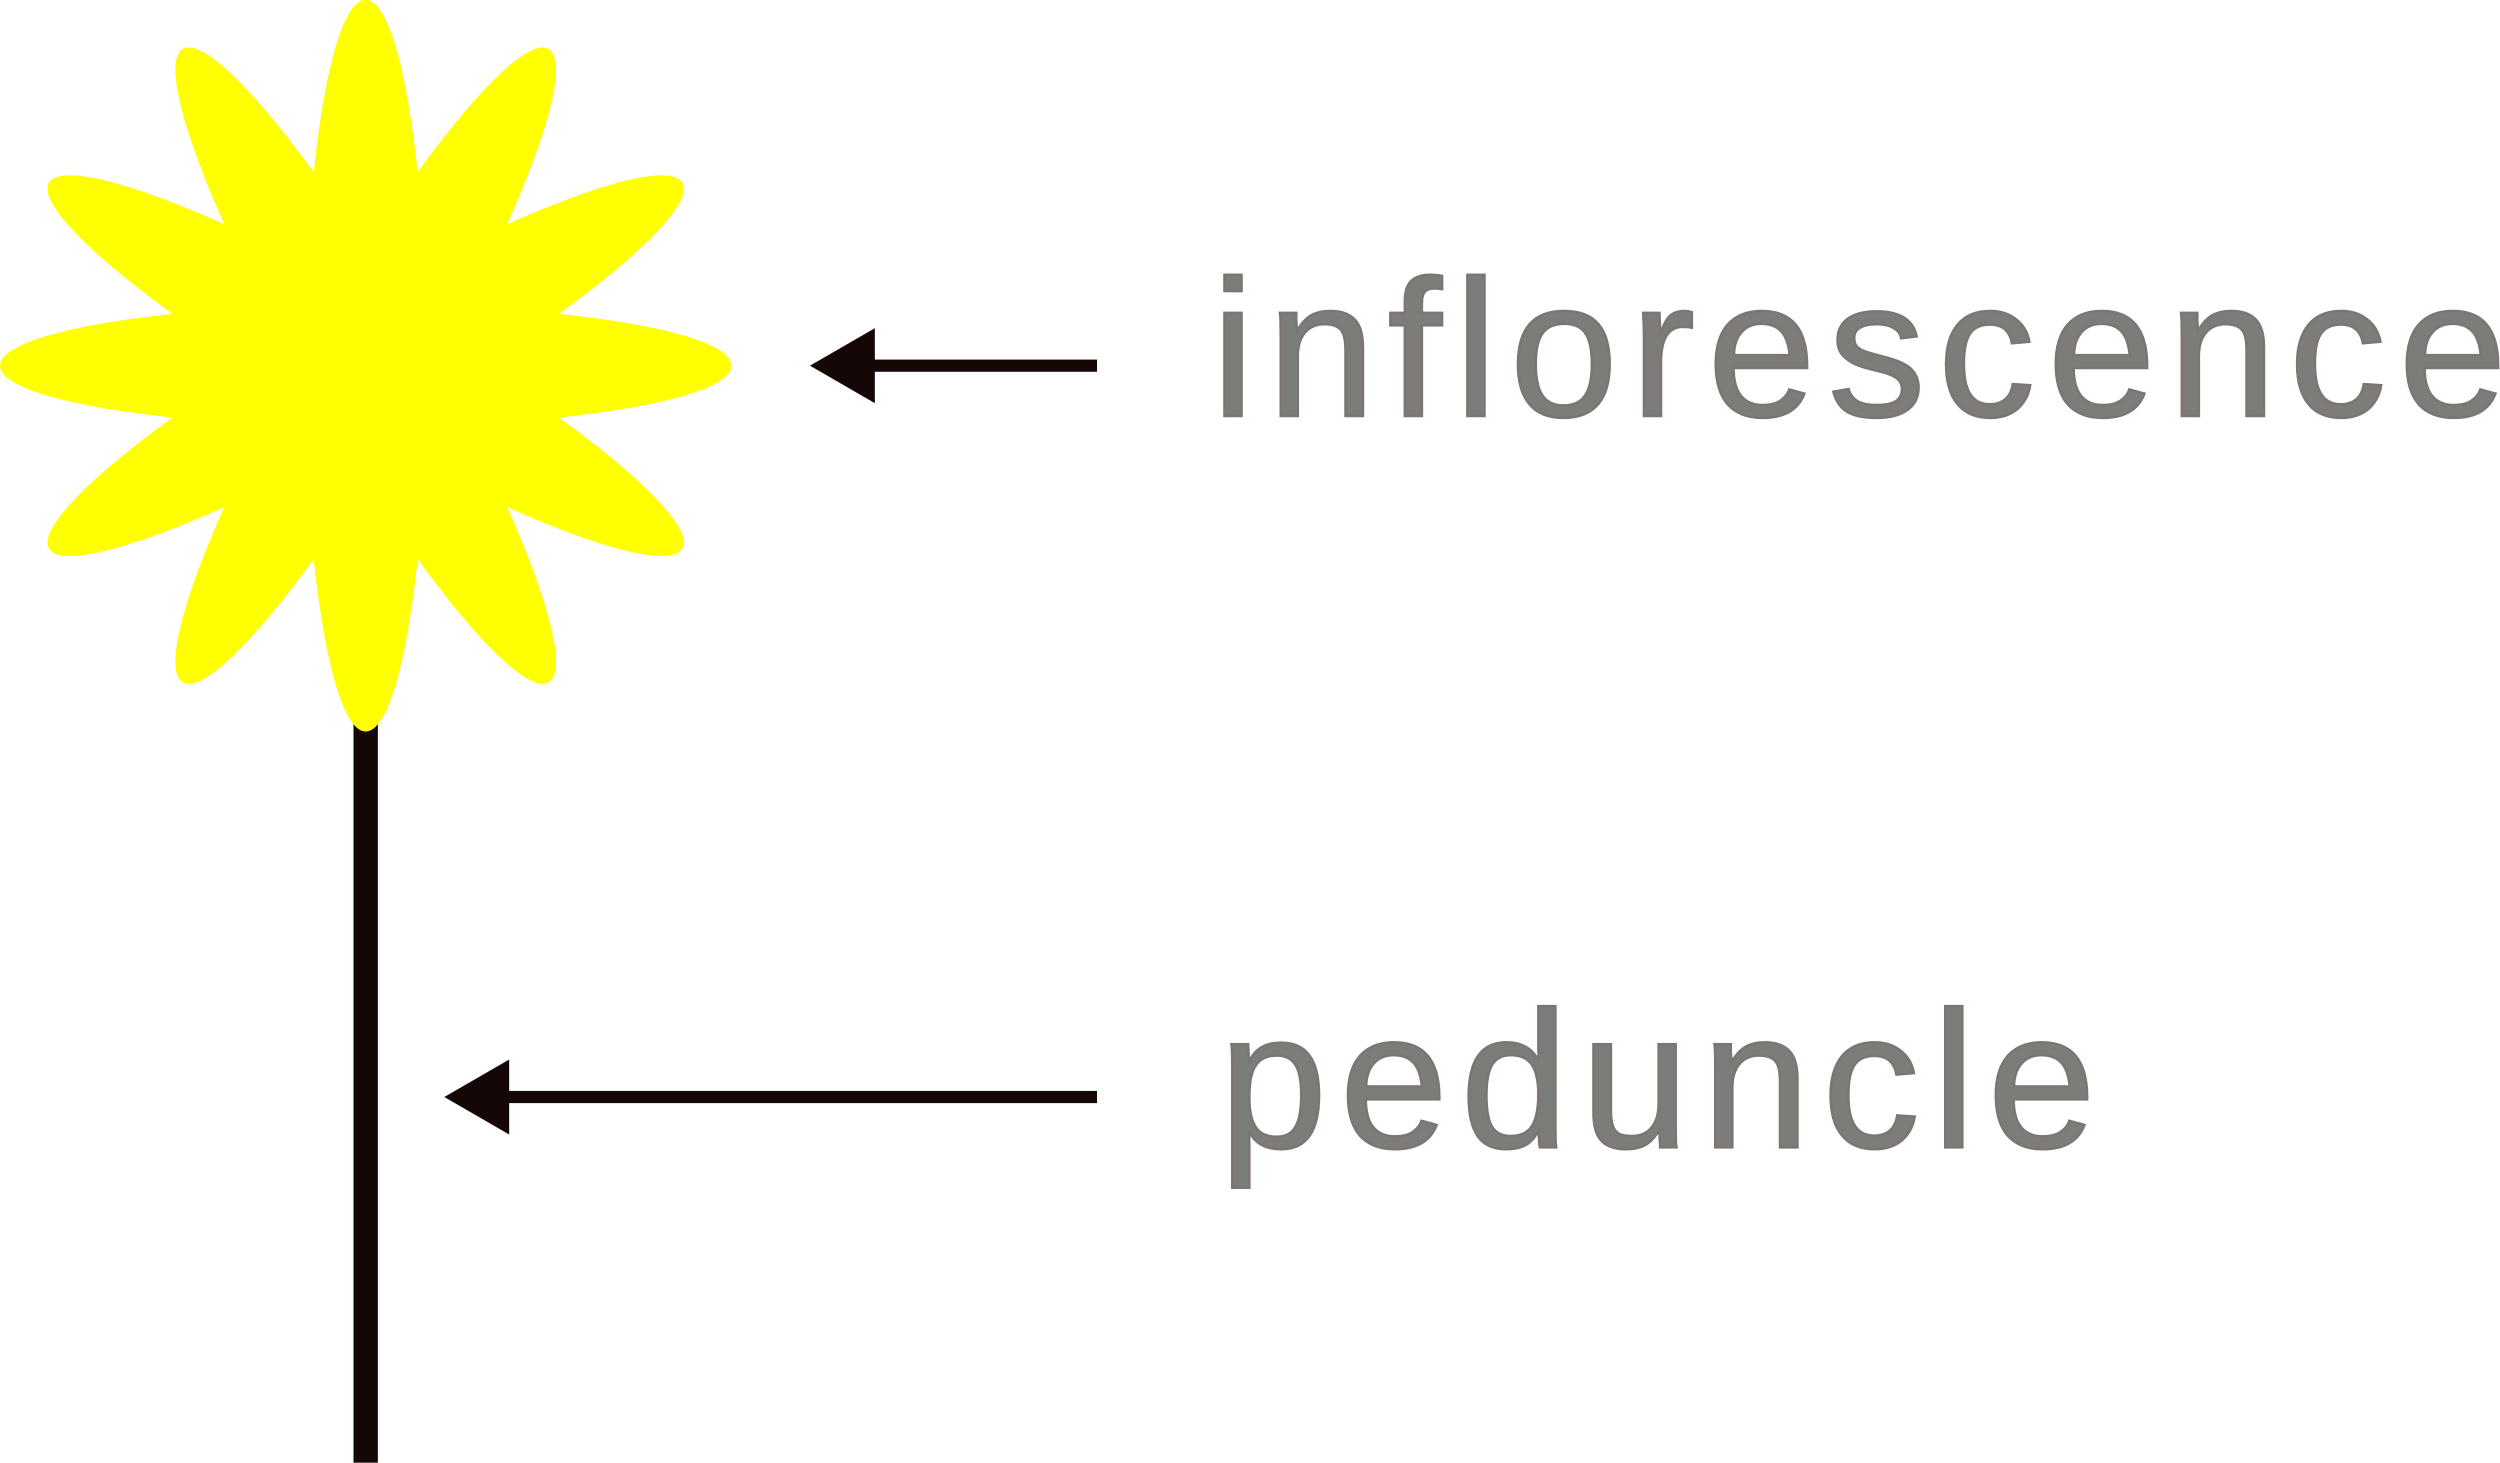
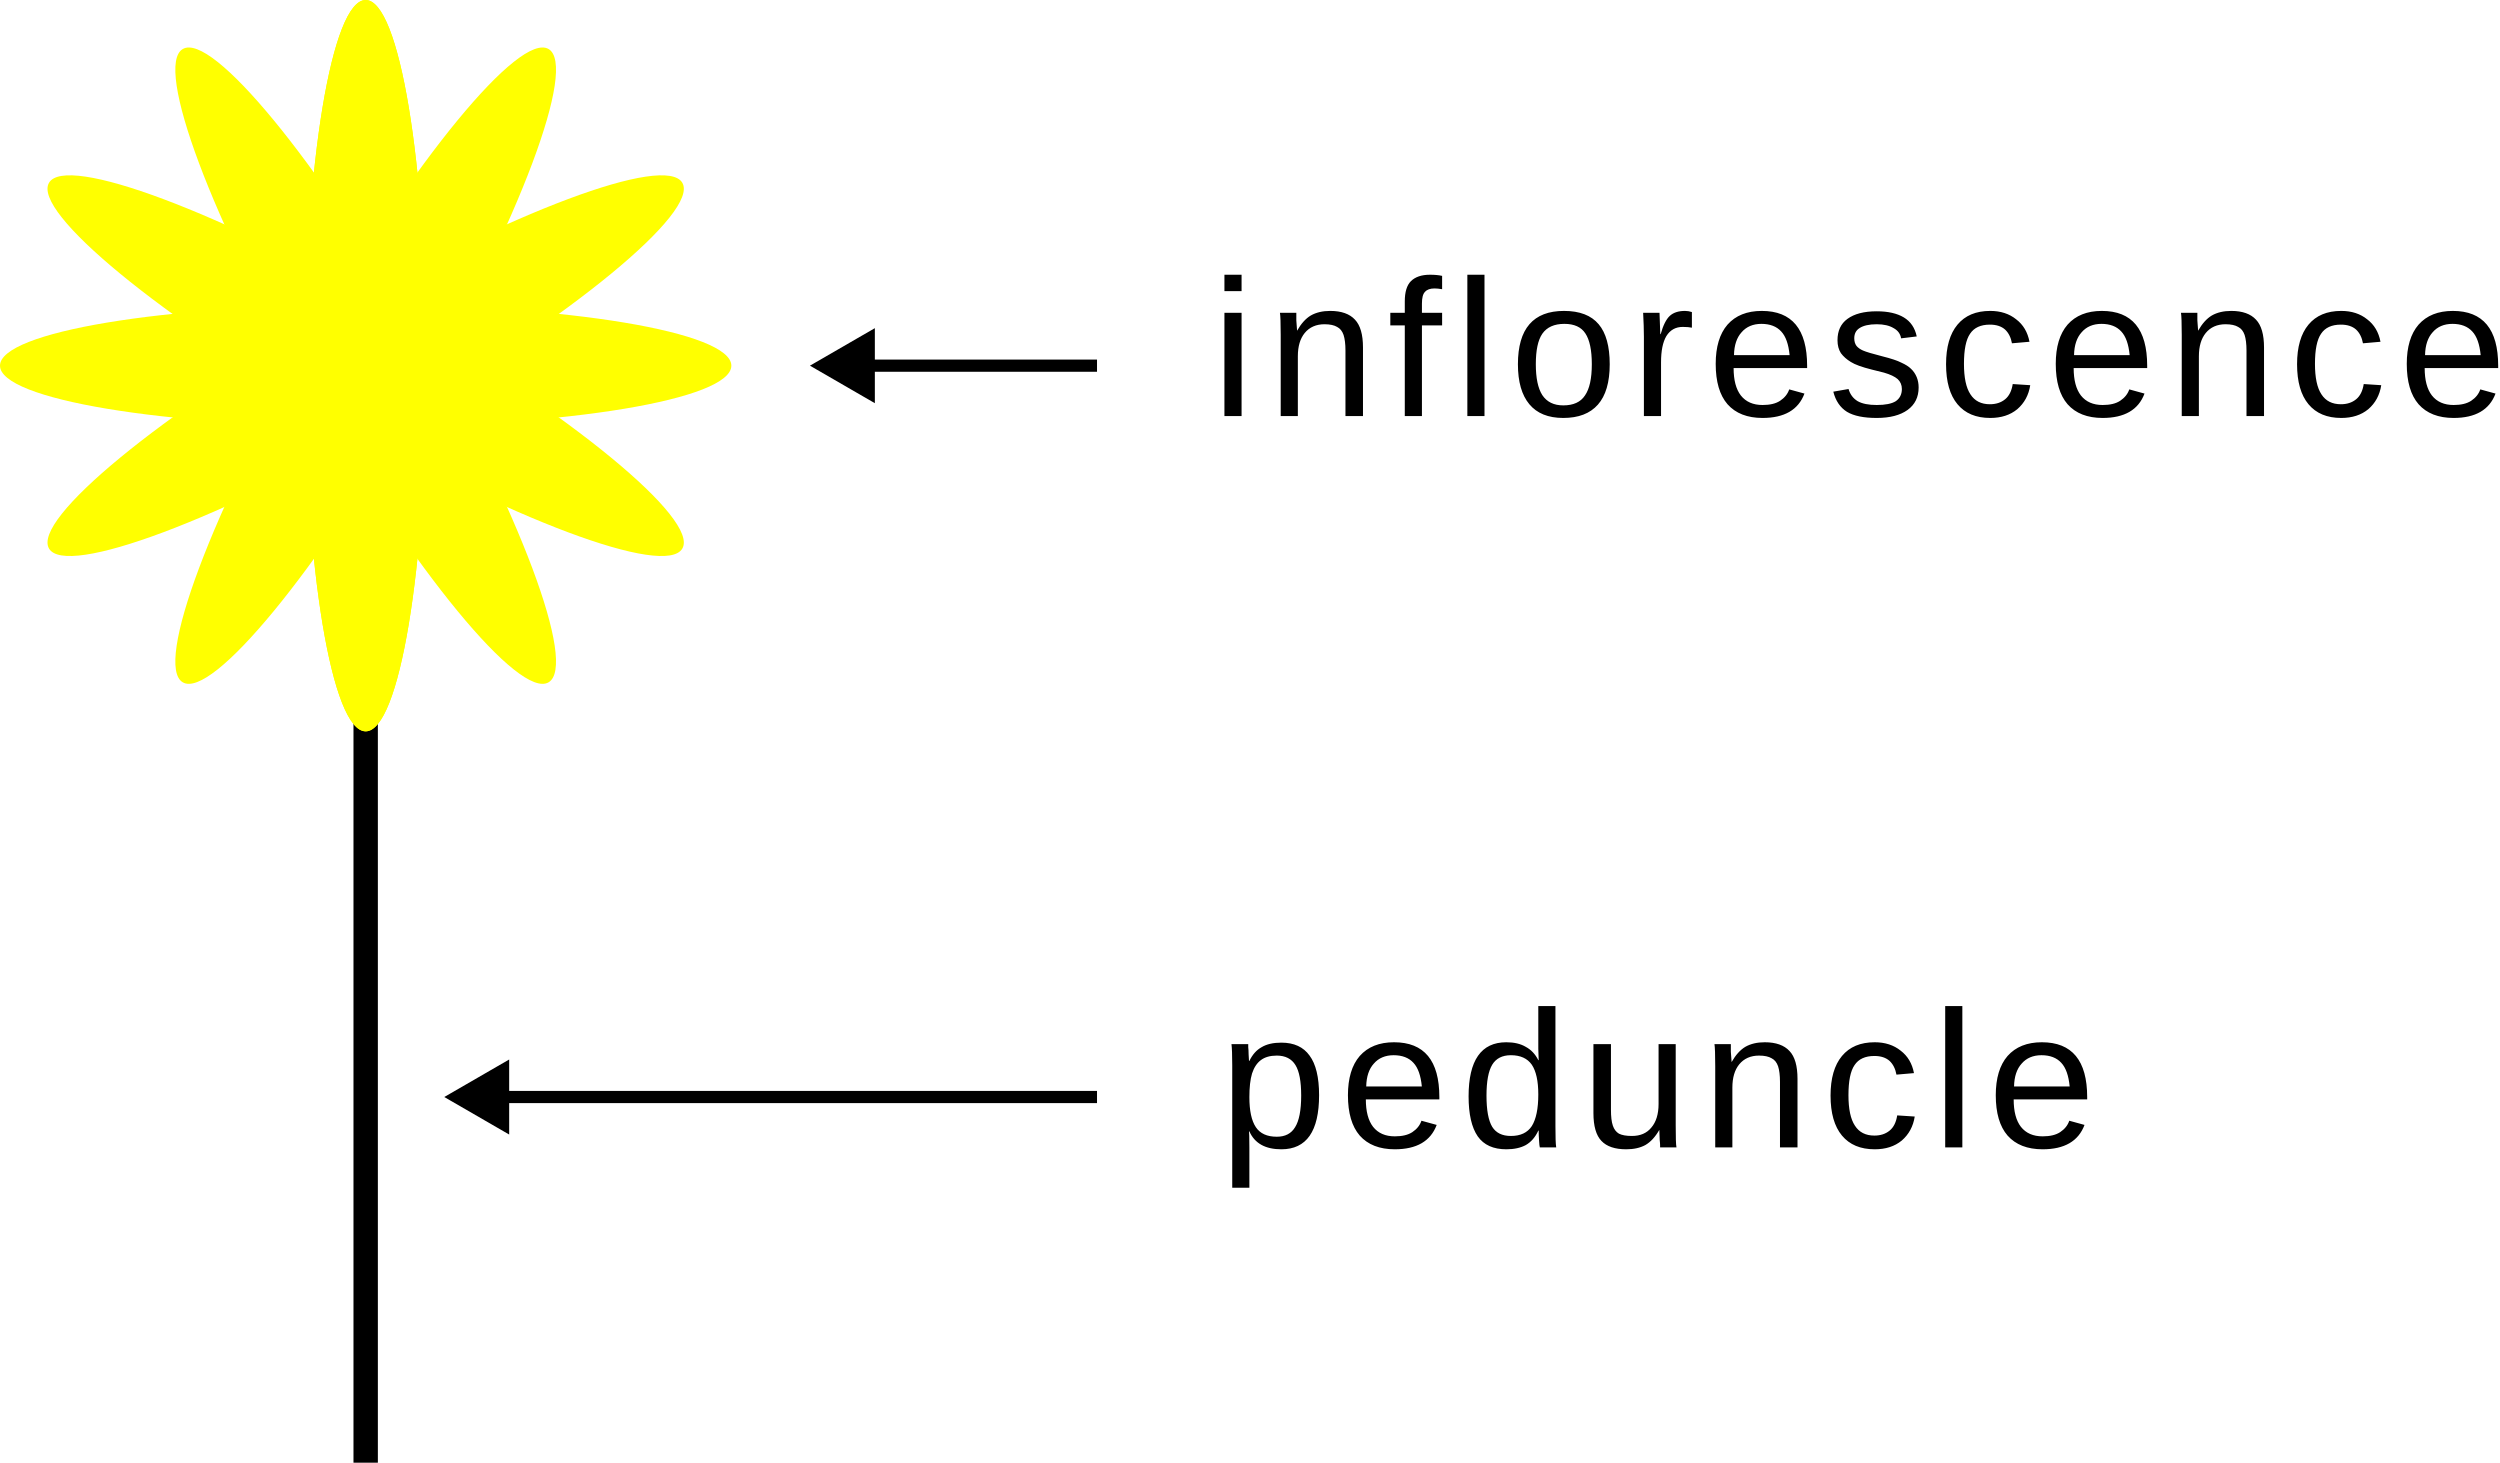
<svg xmlns="http://www.w3.org/2000/svg" xmlns:xlink="http://www.w3.org/1999/xlink" width="102.551" height="60" viewBox="0 0 102.551 60" version="1.1" id="svg1">
  <defs id="defs1">
    <marker style="overflow:visible" id="Triangle" refX="0" refY="0" orient="auto-start-reverse" markerWidth="1" markerHeight="1" viewBox="0 0 1 1" preserveAspectRatio="xMidYMid">
      <path transform="scale(0.5)" style="fill:context-stroke;fill-rule:evenodd;stroke:context-stroke;stroke-width:1pt" d="M 5.77,0 -2.88,5 V -5 Z" id="path135" />
    </marker>
  </defs>
  <g id="layer1">
-     <path style="fill:#14140c;fill-opacity:1;stroke:#160707;stroke-width:1;stroke-dasharray:none;stroke-opacity:1" d="M 15,60 V 15" id="path2" />
+     <path style="fill:none;fill-opacity:1;stroke:#000000;stroke-width:1;stroke-dasharray:none;stroke-opacity:1" d="M 15,60 V 15" id="path2" />
    <use x="0" y="0" xlink:href="#path1" id="use1" />
    <use x="0" y="0" xlink:href="#path1" transform="rotate(30,15,15)" id="use2" />
    <use x="0" y="0" xlink:href="#path1" transform="rotate(60,15,15)" id="use3" />
    <use x="0" y="0" xlink:href="#path1" transform="rotate(90,15,15)" id="use4" />
    <use x="0" y="0" xlink:href="#path1" transform="rotate(120,15,15)" id="use5" />
    <use x="0" y="0" xlink:href="#path1" transform="rotate(150,15,15)" id="use6" />
    <ellipse style="fill:#ffff00;stroke-width:0" id="path1" cx="15" cy="15" rx="2.5" ry="15" />
-     <path style="fill:#14140c;fill-opacity:1;stroke:#160707;stroke-width:0.5;stroke-dasharray:none;stroke-opacity:1;marker-start:url(#Triangle)" d="M 20,45 H 45" id="path3" />
-     <text xml:space="preserve" style="font-size:8px;font-family:Arial;-inkscape-font-specification:Arial;letter-spacing:0.5px;opacity:0.558;fill:#14140c;fill-opacity:1;stroke:#160707;stroke-width:0.1;stroke-dasharray:none;stroke-opacity:1" x="50" y="47.068" id="text3">
-       <tspan id="tspan3" x="50" y="47.068" style="font-style:normal;font-variant:normal;font-weight:normal;font-stretch:normal;font-size:8px;font-family:Arial;-inkscape-font-specification:'Arial, Normal';font-variant-ligatures:normal;font-variant-caps:normal;font-variant-numeric:normal;font-variant-east-asian:normal;letter-spacing:0.5px;stroke-width:0.1;stroke-dasharray:none">peduncle</tspan>
+     <path style="fill:none;fill-opacity:1;stroke:#000000;stroke-width:0.5;stroke-dasharray:none;stroke-opacity:1;marker-start:url(#Triangle);stroke-dashoffset:0" d="M 20,45 H 45" id="path3" />
+     <text xml:space="preserve" style="font-size:8px;font-family:Arial;-inkscape-font-specification:Arial;letter-spacing:0.5px;opacity:1;fill:#000000;fill-opacity:1;stroke:none;stroke-width:0.1;stroke-dasharray:none;stroke-opacity:1" x="50" y="47.068" id="text3">
+       <tspan id="tspan3" x="50" y="47.068" style="font-style:normal;font-variant:normal;font-weight:normal;font-stretch:normal;font-size:8px;font-family:Arial;-inkscape-font-specification:'Arial, Normal';font-variant-ligatures:normal;font-variant-caps:normal;font-variant-numeric:normal;font-variant-east-asian:normal;letter-spacing:0.5px;stroke-width:0.1;stroke-dasharray:none;fill:#000000;fill-opacity:1;stroke:none">peduncle</tspan>
    </text>
-     <path style="fill:#14140c;fill-opacity:1;stroke:#160707;stroke-width:0.5;stroke-dasharray:none;stroke-opacity:1;marker-start:url(#Triangle)" d="M 35,15 H 45" id="path4" />
-     <text xml:space="preserve" style="font-size:8px;font-family:Arial;-inkscape-font-specification:Arial;letter-spacing:0.5px;opacity:0.558;fill:#14140c;fill-opacity:1;stroke:#160707;stroke-width:0.1;stroke-dasharray:none;stroke-opacity:1" x="49.697" y="17.068" id="text4">
-       <tspan id="tspan4" x="49.697" y="17.068" style="font-style:normal;font-variant:normal;font-weight:normal;font-stretch:normal;font-size:8px;font-family:Arial;-inkscape-font-specification:'Arial, Normal';font-variant-ligatures:normal;font-variant-caps:normal;font-variant-numeric:normal;font-variant-east-asian:normal;letter-spacing:0.5px;stroke-width:0.1;stroke-dasharray:none">inflorescence</tspan>
+     <path style="fill:none;fill-opacity:1;stroke:#000000;stroke-width:0.5;stroke-dasharray:none;stroke-opacity:1;marker-start:url(#Triangle);stroke-dashoffset:0" d="M 35,15 H 45" id="path4" />
+     <text xml:space="preserve" style="font-size:8px;font-family:Arial;-inkscape-font-specification:Arial;letter-spacing:0.5px;opacity:1;fill:#000000;fill-opacity:1;stroke:none;stroke-width:0.1;stroke-dasharray:none;stroke-opacity:1" x="49.697" y="17.068" id="text4">
+       <tspan id="tspan4" x="49.697" y="17.068" style="font-style:normal;font-variant:normal;font-weight:normal;font-stretch:normal;font-size:8px;font-family:Arial;-inkscape-font-specification:'Arial, Normal';font-variant-ligatures:normal;font-variant-caps:normal;font-variant-numeric:normal;font-variant-east-asian:normal;letter-spacing:0.5px;stroke-width:0.1;stroke-dasharray:none;fill:#000000;fill-opacity:1;stroke:none">inflorescence</tspan>
    </text>
  </g>
</svg>
